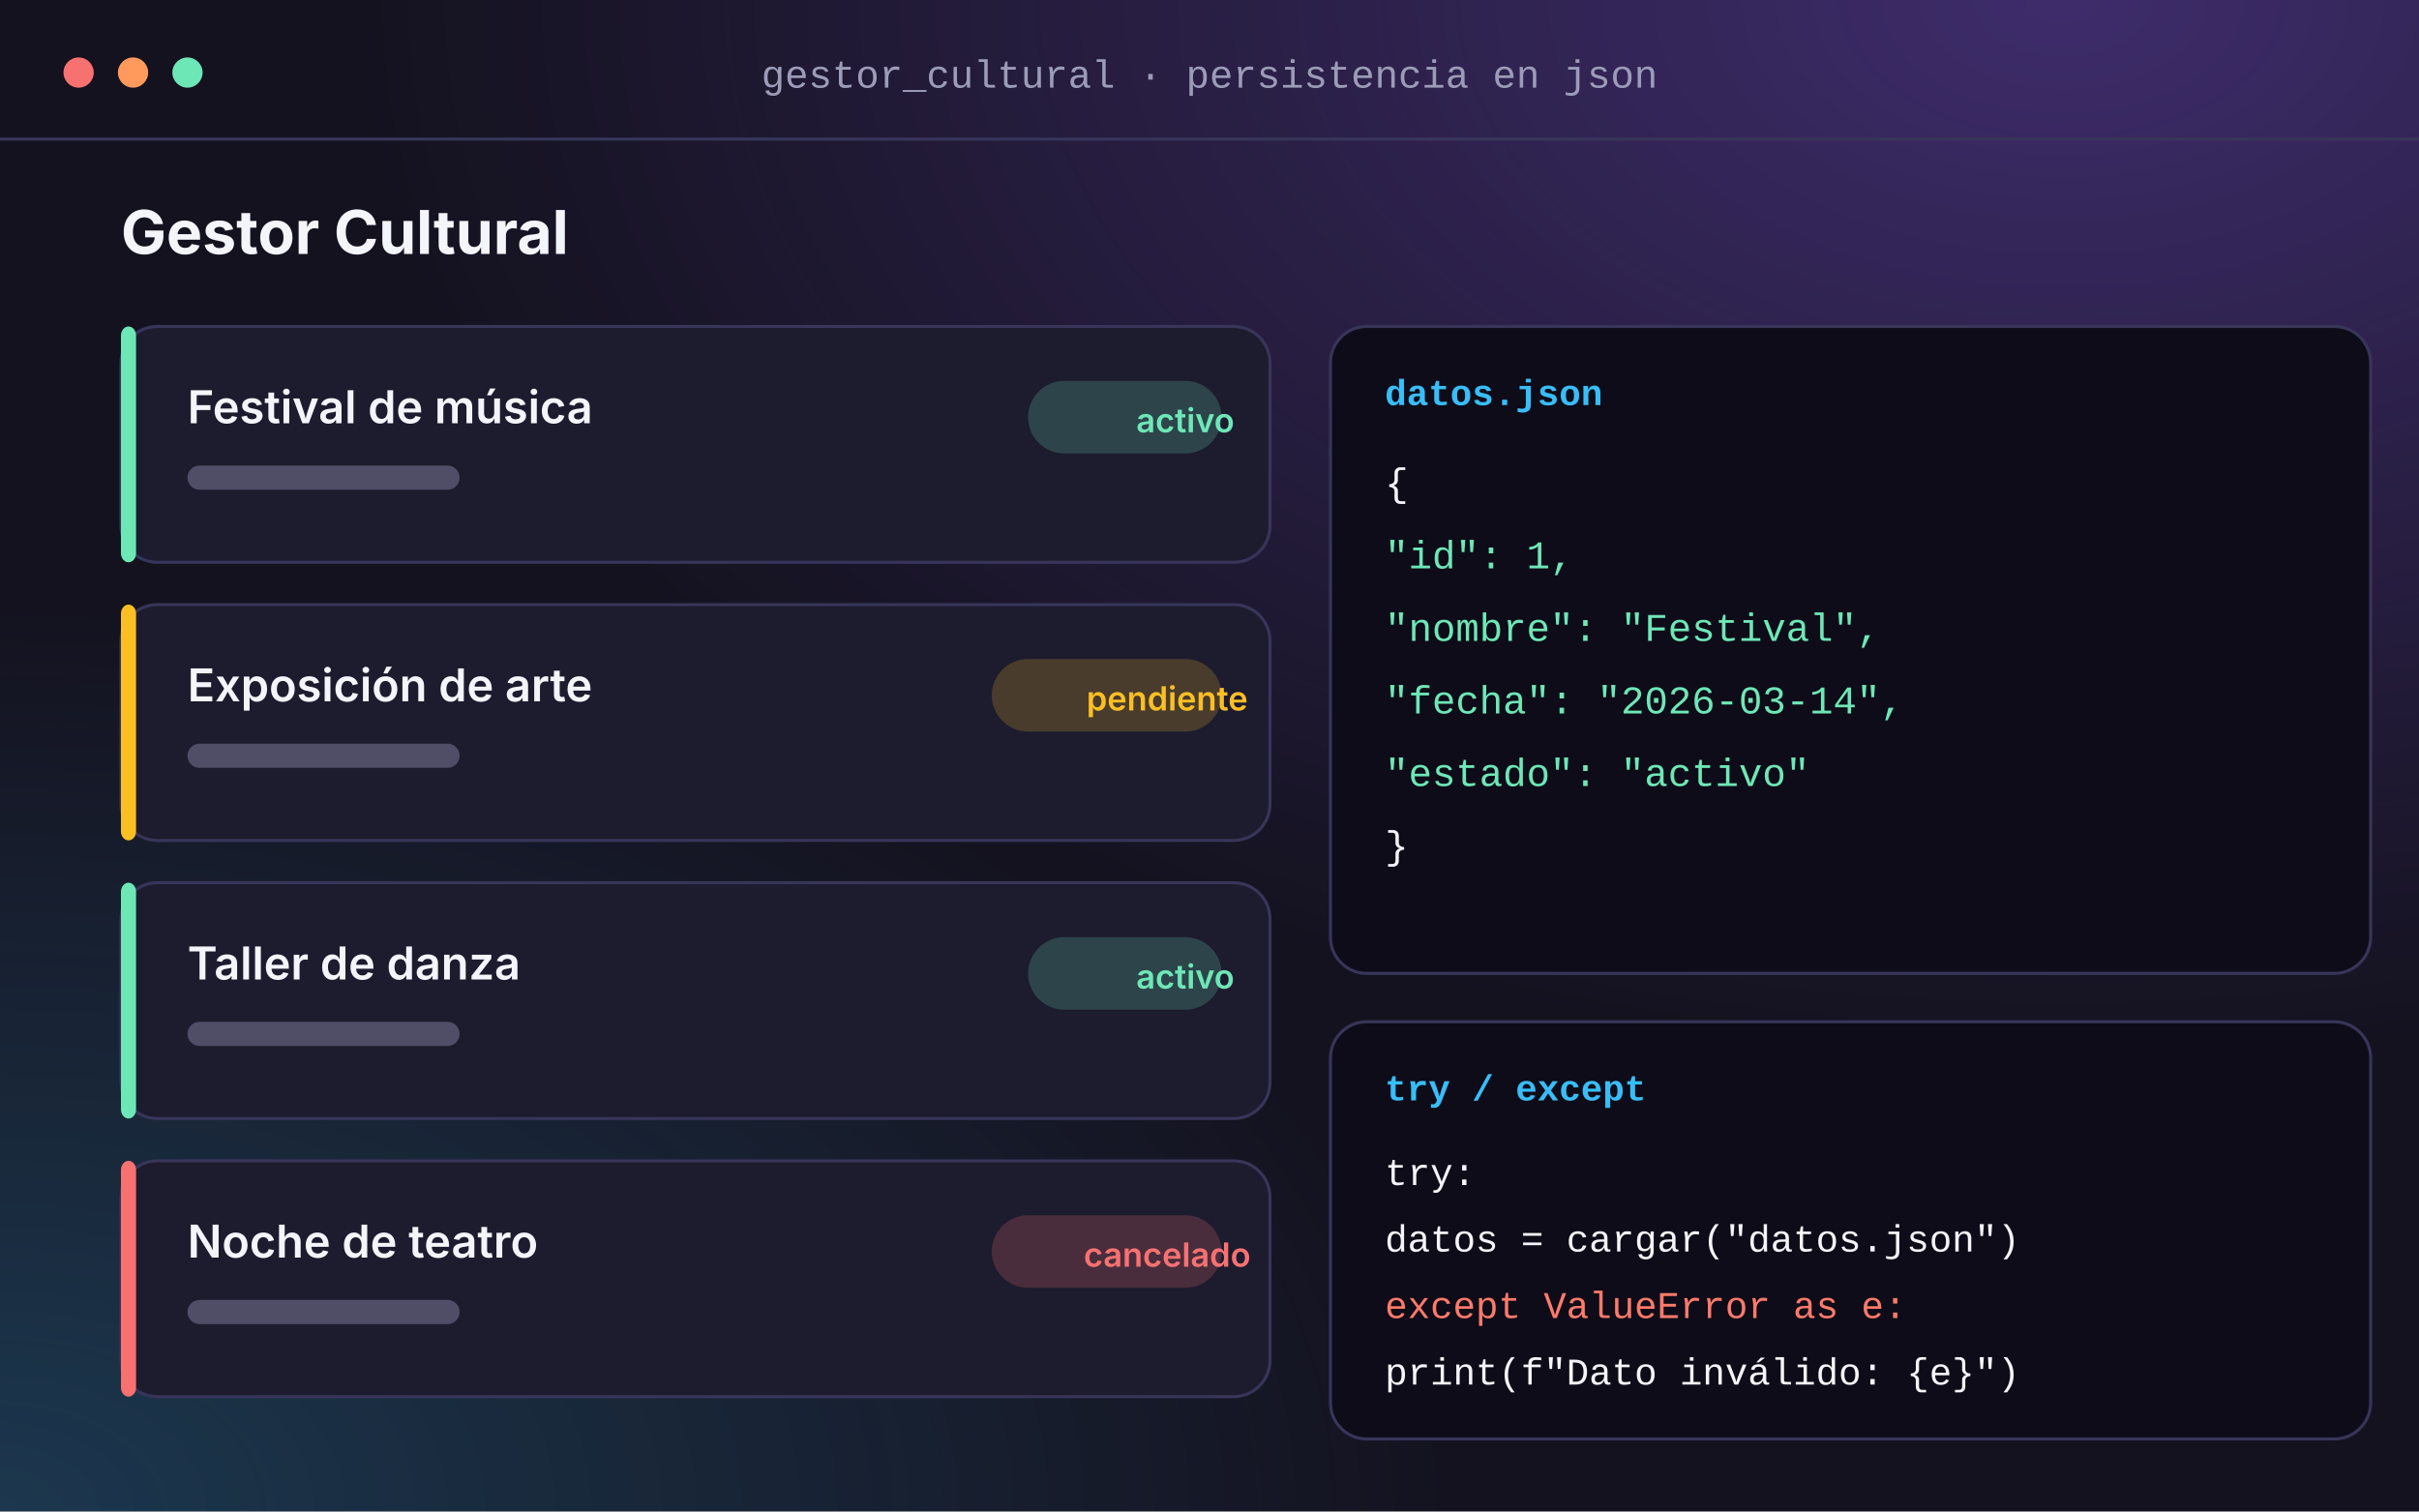
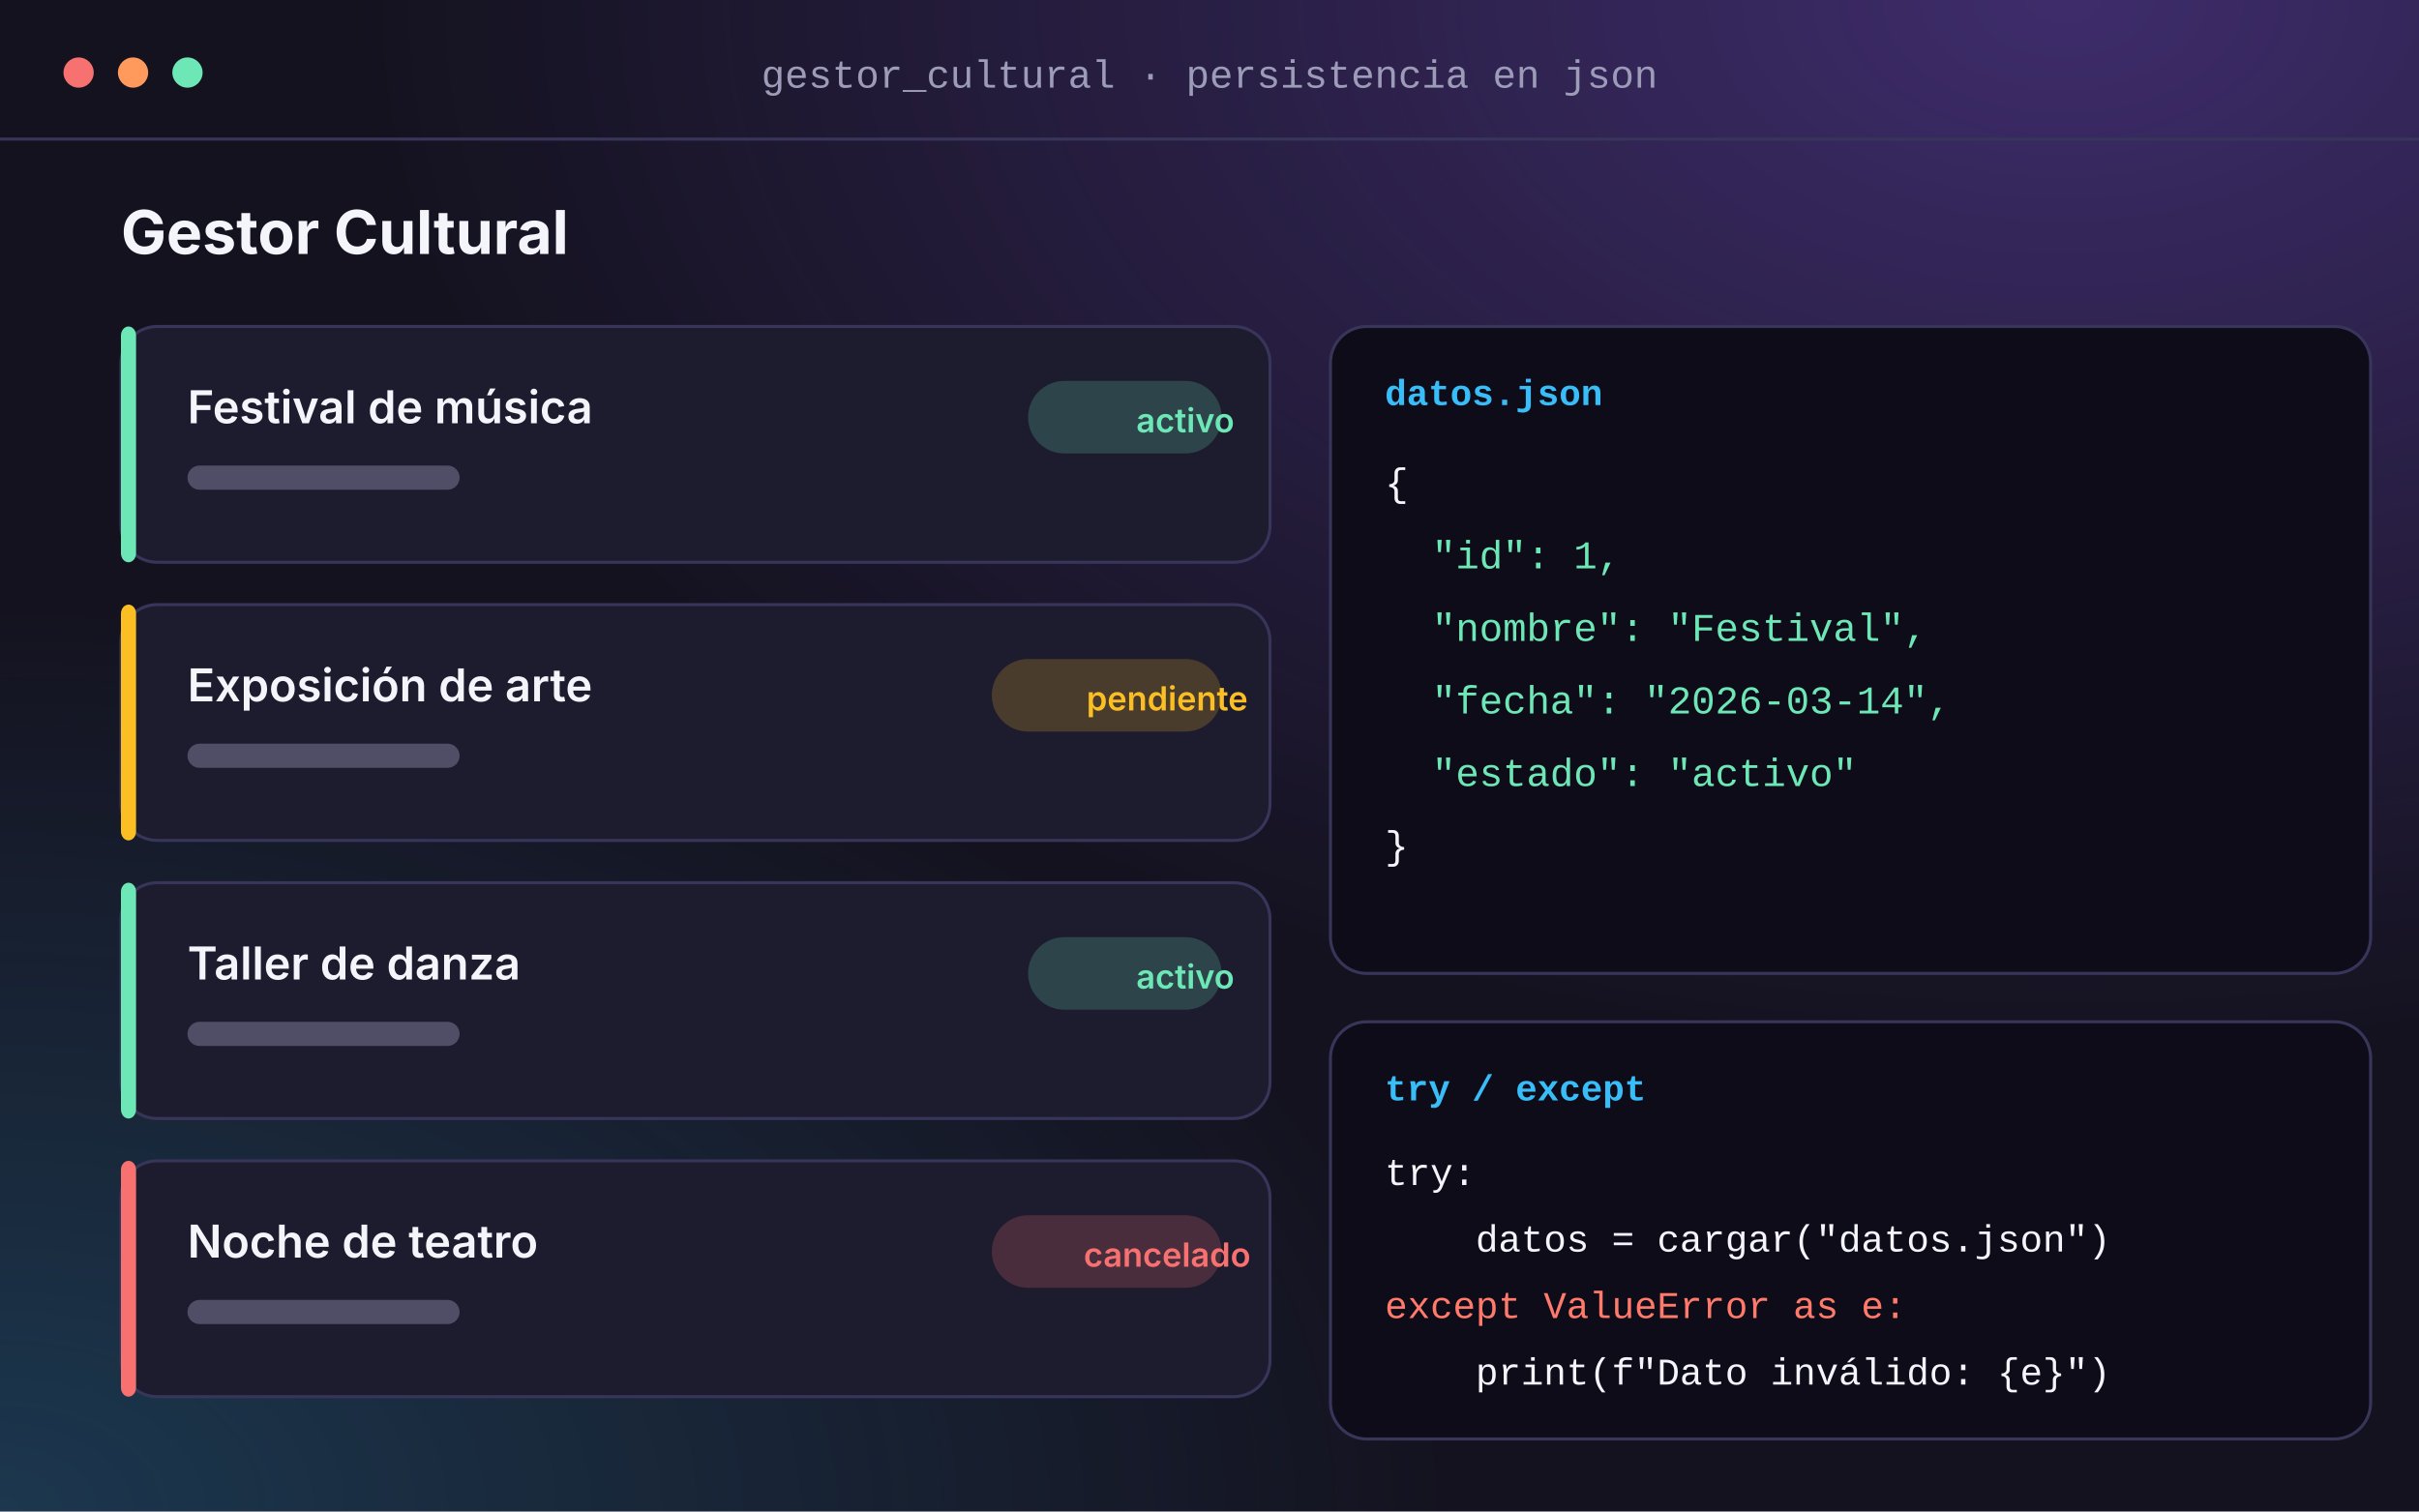
<svg xmlns="http://www.w3.org/2000/svg" viewBox="0 0 800 500">
  <defs>
    <radialGradient id="g1" cx="85%" cy="0%" r="70%">
      <stop offset="0" stop-color="#8b5cf6" stop-opacity=".35" />
      <stop offset="1" stop-color="#8b5cf6" stop-opacity="0" />
    </radialGradient>
    <radialGradient id="g2" cx="0%" cy="100%" r="60%">
      <stop offset="0" stop-color="#38bdf8" stop-opacity=".22" />
      <stop offset="1" stop-color="#38bdf8" stop-opacity="0" />
    </radialGradient>
    <linearGradient id="area" x1="0" y1="0" x2="0" y2="1">
      <stop offset="0" stop-color="#8b5cf6" stop-opacity=".45" />
      <stop offset="1" stop-color="#8b5cf6" stop-opacity="0" />
    </linearGradient>
  </defs>
  <rect width="800" height="500" fill="#14121f" />
  <rect width="800" height="500" fill="url(#g1)" />
  <rect width="800" height="500" fill="url(#g2)" />
  <circle cx="26" cy="24" r="5" fill="#f87171" />
  <circle cx="44" cy="24" r="5" fill="#ff9a5c" />
  <circle cx="62" cy="24" r="5" fill="#6ee7b7" />
-   <text x="400" y="29" font-family="'Cascadia Code', Consolas, 'Courier New', monospace" font-size="13" font-weight="500" fill="#9c9bb8" text-anchor="middle" opacity="1" style="white-space:pre">gestor_cultural · persistencia en json</text>
+   <text x="400" y="29" font-family="'Cascadia Code', Consolas, 'Courier New', monospace" font-size="13" font-weight="500" fill="#9c9bb8" text-anchor="middle" opacity="1" xml:space="preserve">gestor_cultural · persistencia en json</text>
  <line x1="0" y1="46" x2="800" y2="46" stroke="#38355a" stroke-width="1" stroke-linecap="round" />
-   <text x="40" y="84" font-family="Inter, 'Segoe UI', Arial, sans-serif" font-size="20" font-weight="700" fill="#f4f4fb" text-anchor="start" opacity="1" style="white-space:pre">Gestor Cultural</text>
+   <text x="40" y="84" font-family="Inter, 'Segoe UI', Arial, sans-serif" font-size="20" font-weight="700" fill="#f4f4fb" text-anchor="start" opacity="1" xml:space="preserve">Gestor Cultural</text>
  <rect x="40" y="108" width="380" height="78" rx="12" fill="#1d1b2e" opacity="1" stroke="#38355a" stroke-width="1" />
  <rect x="40" y="108" width="5" height="78" rx="3" fill="#6ee7b7" opacity="1" />
-   <text x="62" y="140" font-family="Inter, 'Segoe UI', Arial, sans-serif" font-size="15" font-weight="600" fill="#f4f4fb" text-anchor="start" opacity="1" style="white-space:pre">Festival de música</text>
+   <text x="62" y="140" font-family="Inter, 'Segoe UI', Arial, sans-serif" font-size="15" font-weight="600" fill="#f4f4fb" text-anchor="start" opacity="1" xml:space="preserve">Festival de música</text>
  <rect x="62" y="154" width="90" height="8" rx="4" fill="#9c9bb8" opacity="0.4" />
  <rect x="340" y="126" width="64" height="24" rx="12" fill="#6ee7b7" opacity="0.2" />
-   <text x="392.0" y="143" font-family="Inter, 'Segoe UI', Arial, sans-serif" font-size="11" font-weight="600" fill="#6ee7b7" text-anchor="middle" opacity="1" style="white-space:pre">activo</text>
+   <text x="392.0" y="143" font-family="Inter, 'Segoe UI', Arial, sans-serif" font-size="11" font-weight="600" fill="#6ee7b7" text-anchor="middle" opacity="1" xml:space="preserve">activo</text>
  <rect x="40" y="200" width="380" height="78" rx="12" fill="#1d1b2e" opacity="1" stroke="#38355a" stroke-width="1" />
  <rect x="40" y="200" width="5" height="78" rx="3" fill="#fbbf24" opacity="1" />
-   <text x="62" y="232" font-family="Inter, 'Segoe UI', Arial, sans-serif" font-size="15" font-weight="600" fill="#f4f4fb" text-anchor="start" opacity="1" style="white-space:pre">Exposición de arte</text>
+   <text x="62" y="232" font-family="Inter, 'Segoe UI', Arial, sans-serif" font-size="15" font-weight="600" fill="#f4f4fb" text-anchor="start" opacity="1" xml:space="preserve">Exposición de arte</text>
  <rect x="62" y="246" width="90" height="8" rx="4" fill="#9c9bb8" opacity="0.4" />
  <rect x="328" y="218" width="76" height="24" rx="12" fill="#fbbf24" opacity="0.2" />
-   <text x="386.0" y="235" font-family="Inter, 'Segoe UI', Arial, sans-serif" font-size="11" font-weight="600" fill="#fbbf24" text-anchor="middle" opacity="1" style="white-space:pre">pendiente</text>
+   <text x="386.0" y="235" font-family="Inter, 'Segoe UI', Arial, sans-serif" font-size="11" font-weight="600" fill="#fbbf24" text-anchor="middle" opacity="1" xml:space="preserve">pendiente</text>
  <rect x="40" y="292" width="380" height="78" rx="12" fill="#1d1b2e" opacity="1" stroke="#38355a" stroke-width="1" />
  <rect x="40" y="292" width="5" height="78" rx="3" fill="#6ee7b7" opacity="1" />
-   <text x="62" y="324" font-family="Inter, 'Segoe UI', Arial, sans-serif" font-size="15" font-weight="600" fill="#f4f4fb" text-anchor="start" opacity="1" style="white-space:pre">Taller de danza</text>
+   <text x="62" y="324" font-family="Inter, 'Segoe UI', Arial, sans-serif" font-size="15" font-weight="600" fill="#f4f4fb" text-anchor="start" opacity="1" xml:space="preserve">Taller de danza</text>
  <rect x="62" y="338" width="90" height="8" rx="4" fill="#9c9bb8" opacity="0.4" />
  <rect x="340" y="310" width="64" height="24" rx="12" fill="#6ee7b7" opacity="0.2" />
-   <text x="392.0" y="327" font-family="Inter, 'Segoe UI', Arial, sans-serif" font-size="11" font-weight="600" fill="#6ee7b7" text-anchor="middle" opacity="1" style="white-space:pre">activo</text>
+   <text x="392.0" y="327" font-family="Inter, 'Segoe UI', Arial, sans-serif" font-size="11" font-weight="600" fill="#6ee7b7" text-anchor="middle" opacity="1" xml:space="preserve">activo</text>
  <rect x="40" y="384" width="380" height="78" rx="12" fill="#1d1b2e" opacity="1" stroke="#38355a" stroke-width="1" />
  <rect x="40" y="384" width="5" height="78" rx="3" fill="#f87171" opacity="1" />
-   <text x="62" y="416" font-family="Inter, 'Segoe UI', Arial, sans-serif" font-size="15" font-weight="600" fill="#f4f4fb" text-anchor="start" opacity="1" style="white-space:pre">Noche de teatro</text>
+   <text x="62" y="416" font-family="Inter, 'Segoe UI', Arial, sans-serif" font-size="15" font-weight="600" fill="#f4f4fb" text-anchor="start" opacity="1" xml:space="preserve">Noche de teatro</text>
  <rect x="62" y="430" width="90" height="8" rx="4" fill="#9c9bb8" opacity="0.4" />
  <rect x="328" y="402" width="76" height="24" rx="12" fill="#f87171" opacity="0.2" />
-   <text x="386.0" y="419" font-family="Inter, 'Segoe UI', Arial, sans-serif" font-size="11" font-weight="600" fill="#f87171" text-anchor="middle" opacity="1" style="white-space:pre">cancelado</text>
+   <text x="386.0" y="419" font-family="Inter, 'Segoe UI', Arial, sans-serif" font-size="11" font-weight="600" fill="#f87171" text-anchor="middle" opacity="1" xml:space="preserve">cancelado</text>
  <rect x="440" y="108" width="344" height="214" rx="12" fill="#0e0c18" opacity="1" stroke="#38355a" stroke-width="1" />
-   <text x="458" y="134" font-family="'Cascadia Code', Consolas, 'Courier New', monospace" font-size="12" font-weight="600" fill="#38bdf8" text-anchor="start" opacity="1" style="white-space:pre">datos.json</text>
-   <text x="458" y="164" font-family="'Cascadia Code', Consolas, 'Courier New', monospace" font-size="13" font-weight="400" fill="#f4f4fb" text-anchor="start" opacity="1" style="white-space:pre">{</text>
-   <text x="458" y="188" font-family="'Cascadia Code', Consolas, 'Courier New', monospace" font-size="13" font-weight="400" fill="#6ee7b7" text-anchor="start" opacity="1" style="white-space:pre">  "id": 1,</text>
-   <text x="458" y="212" font-family="'Cascadia Code', Consolas, 'Courier New', monospace" font-size="13" font-weight="400" fill="#6ee7b7" text-anchor="start" opacity="1" style="white-space:pre">  "nombre": "Festival",</text>
-   <text x="458" y="236" font-family="'Cascadia Code', Consolas, 'Courier New', monospace" font-size="13" font-weight="400" fill="#6ee7b7" text-anchor="start" opacity="1" style="white-space:pre">  "fecha": "2026-03-14",</text>
-   <text x="458" y="260" font-family="'Cascadia Code', Consolas, 'Courier New', monospace" font-size="13" font-weight="400" fill="#6ee7b7" text-anchor="start" opacity="1" style="white-space:pre">  "estado": "activo"</text>
-   <text x="458" y="284" font-family="'Cascadia Code', Consolas, 'Courier New', monospace" font-size="13" font-weight="400" fill="#f4f4fb" text-anchor="start" opacity="1" style="white-space:pre">}</text>
+   <text x="458" y="134" font-family="'Cascadia Code', Consolas, 'Courier New', monospace" font-size="12" font-weight="600" fill="#38bdf8" text-anchor="start" opacity="1" xml:space="preserve">datos.json</text>
+   <text x="458" y="164" font-family="'Cascadia Code', Consolas, 'Courier New', monospace" font-size="13" font-weight="400" fill="#f4f4fb" text-anchor="start" opacity="1" xml:space="preserve">{</text>
+   <text x="458" y="188" font-family="'Cascadia Code', Consolas, 'Courier New', monospace" font-size="13" font-weight="400" fill="#6ee7b7" text-anchor="start" opacity="1" xml:space="preserve">  "id": 1,</text>
+   <text x="458" y="212" font-family="'Cascadia Code', Consolas, 'Courier New', monospace" font-size="13" font-weight="400" fill="#6ee7b7" text-anchor="start" opacity="1" xml:space="preserve">  "nombre": "Festival",</text>
+   <text x="458" y="236" font-family="'Cascadia Code', Consolas, 'Courier New', monospace" font-size="13" font-weight="400" fill="#6ee7b7" text-anchor="start" opacity="1" xml:space="preserve">  "fecha": "2026-03-14",</text>
+   <text x="458" y="260" font-family="'Cascadia Code', Consolas, 'Courier New', monospace" font-size="13" font-weight="400" fill="#6ee7b7" text-anchor="start" opacity="1" xml:space="preserve">  "estado": "activo"</text>
+   <text x="458" y="284" font-family="'Cascadia Code', Consolas, 'Courier New', monospace" font-size="13" font-weight="400" fill="#f4f4fb" text-anchor="start" opacity="1" xml:space="preserve">}</text>
  <rect x="440" y="338" width="344" height="138" rx="12" fill="#0e0c18" opacity="1" stroke="#38355a" stroke-width="1" />
-   <text x="458" y="364" font-family="'Cascadia Code', Consolas, 'Courier New', monospace" font-size="12" font-weight="600" fill="#38bdf8" text-anchor="start" opacity="1" style="white-space:pre">try / except</text>
-   <text x="458" y="392" font-family="'Cascadia Code', Consolas, 'Courier New', monospace" font-size="12.5" font-weight="400" fill="#f4f4fb" text-anchor="start" opacity="1" style="white-space:pre">try:</text>
-   <text x="458" y="414" font-family="'Cascadia Code', Consolas, 'Courier New', monospace" font-size="12.5" font-weight="400" fill="#f4f4fb" text-anchor="start" opacity="1" style="white-space:pre">    datos = cargar("datos.json")</text>
-   <text x="458" y="436" font-family="'Cascadia Code', Consolas, 'Courier New', monospace" font-size="12.5" font-weight="400" fill="#ff7a6b" text-anchor="start" opacity="1" style="white-space:pre">except ValueError as e:</text>
-   <text x="458" y="458" font-family="'Cascadia Code', Consolas, 'Courier New', monospace" font-size="12.5" font-weight="400" fill="#f4f4fb" text-anchor="start" opacity="1" style="white-space:pre">    print(f"Dato inválido: {e}")</text>
+   <text x="458" y="364" font-family="'Cascadia Code', Consolas, 'Courier New', monospace" font-size="12" font-weight="600" fill="#38bdf8" text-anchor="start" opacity="1" xml:space="preserve">try / except</text>
+   <text x="458" y="392" font-family="'Cascadia Code', Consolas, 'Courier New', monospace" font-size="12.5" font-weight="400" fill="#f4f4fb" text-anchor="start" opacity="1" xml:space="preserve">try:</text>
+   <text x="458" y="414" font-family="'Cascadia Code', Consolas, 'Courier New', monospace" font-size="12.5" font-weight="400" fill="#f4f4fb" text-anchor="start" opacity="1" xml:space="preserve">    datos = cargar("datos.json")</text>
+   <text x="458" y="436" font-family="'Cascadia Code', Consolas, 'Courier New', monospace" font-size="12.5" font-weight="400" fill="#ff7a6b" text-anchor="start" opacity="1" xml:space="preserve">except ValueError as e:</text>
+   <text x="458" y="458" font-family="'Cascadia Code', Consolas, 'Courier New', monospace" font-size="12.5" font-weight="400" fill="#f4f4fb" text-anchor="start" opacity="1" xml:space="preserve">    print(f"Dato inválido: {e}")</text>
</svg>
